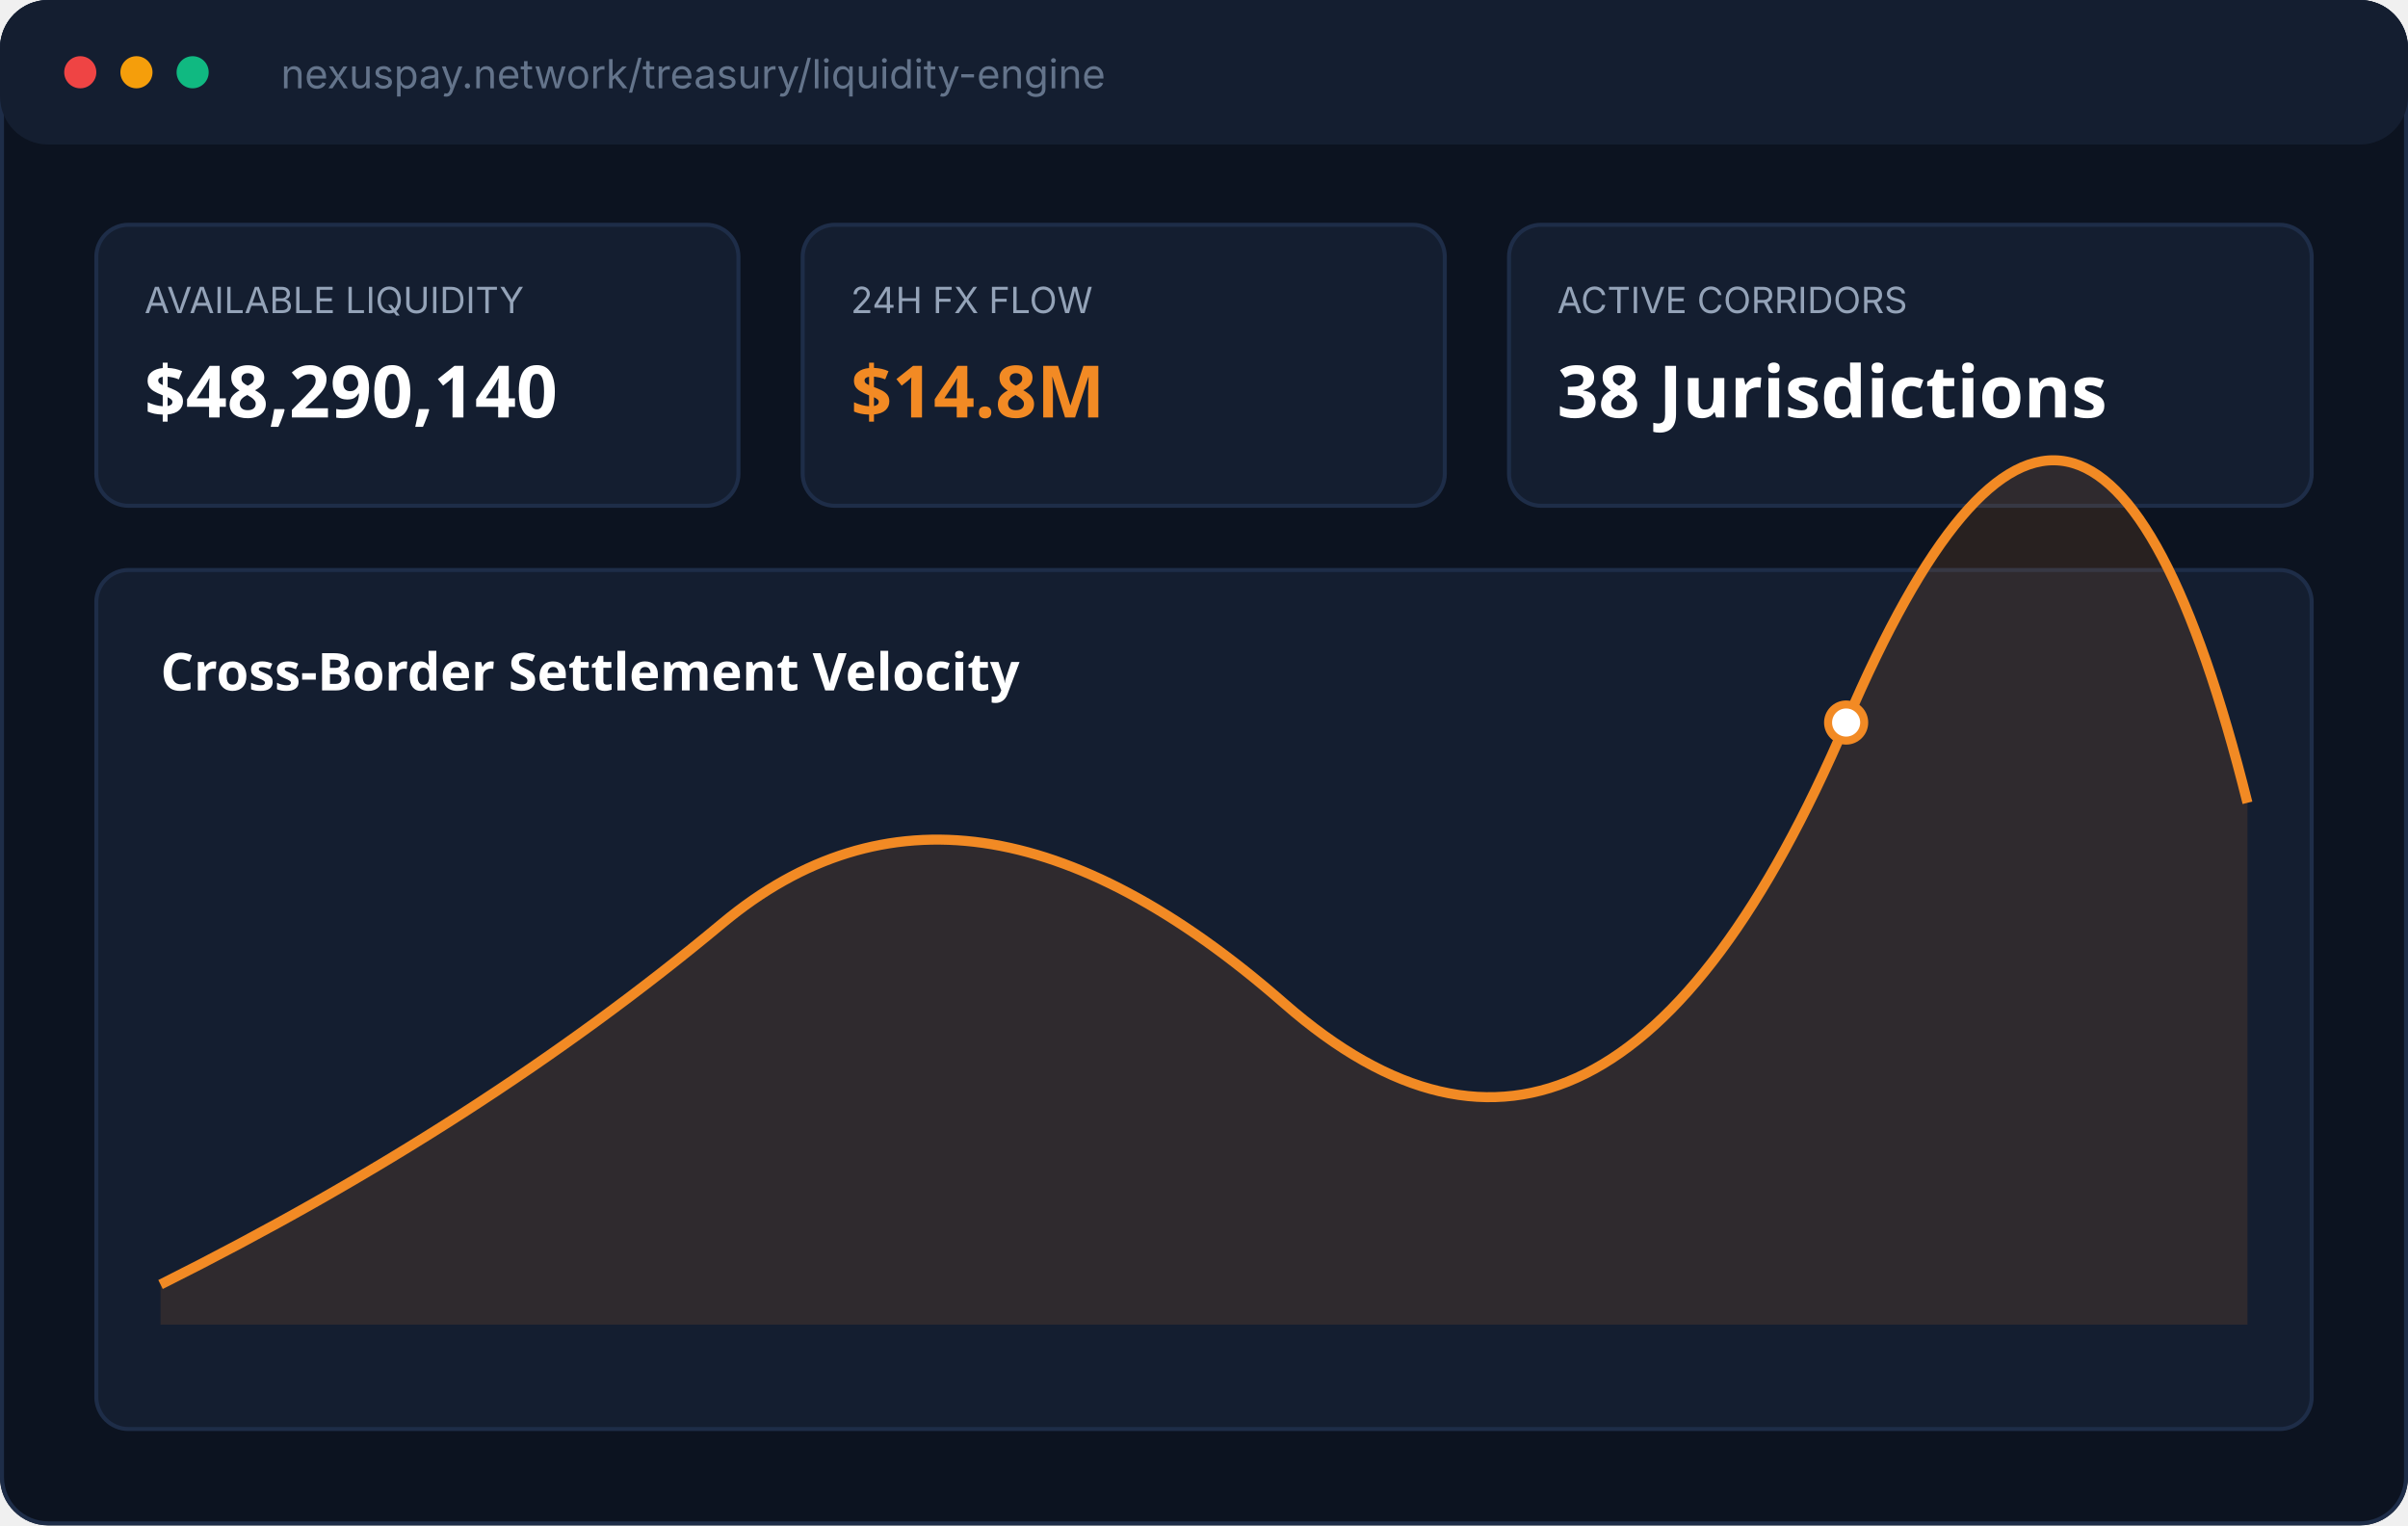
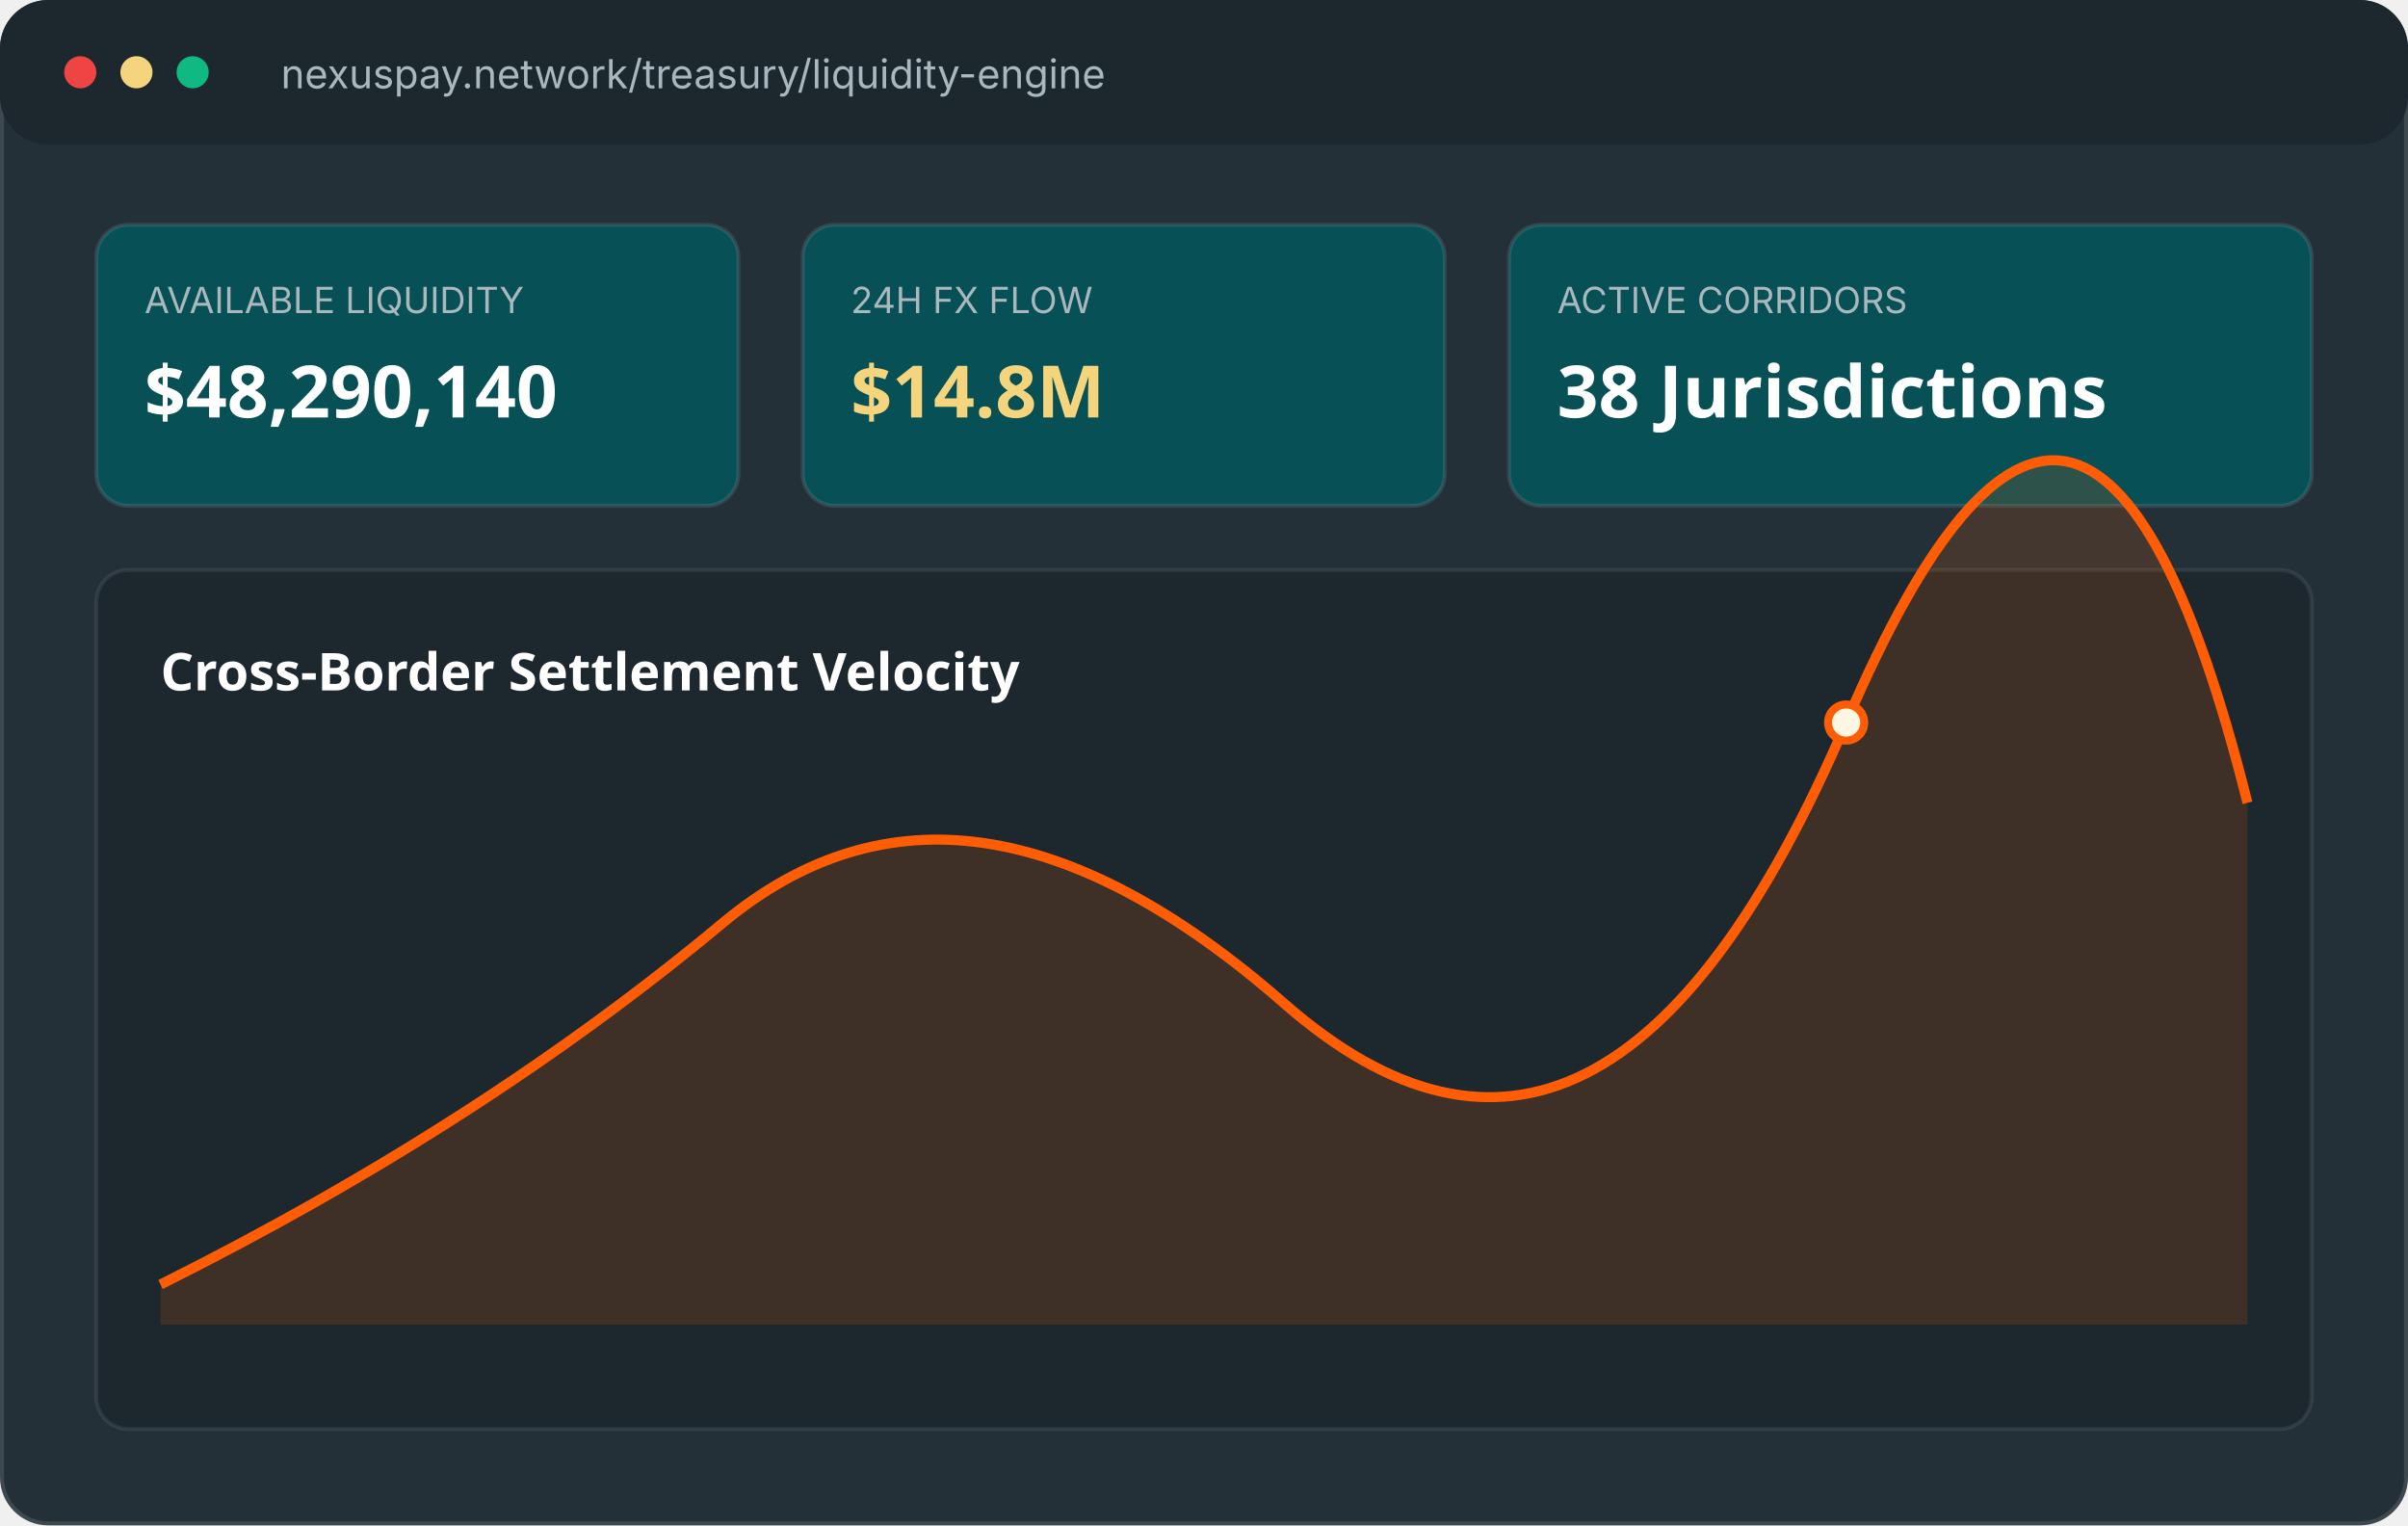
<svg xmlns="http://www.w3.org/2000/svg" viewBox="0 0 600 380" fill="none">
-   <rect width="600" height="380" rx="12" fill="#0C1320" />
-   <rect x="0.5" y="0.5" width="599" height="379" rx="11.5" stroke="#1E2D48" />
-   <rect width="600" height="36" fill="#141E30" rx="12" />
+   <rect width="600" height="380" rx="12" fill="#233038" />
+   <rect x="0.5" y="0.5" width="599" height="379" rx="11.5" stroke="rgba(255,255,255,0.12)" />
+   <rect width="600" height="36" fill="#1C272E" rx="12" />
  <circle cx="20" cy="18" r="4" fill="#EF4444" />
-   <circle cx="34" cy="18" r="4" fill="#F59E0B" />
+   <circle cx="34" cy="18" r="4" fill="#F4D47C" />
  <circle cx="48" cy="18" r="4" fill="#10B981" />
-   <text x="70" y="22" font-family="'Inter', sans-serif" font-size="10" fill="#64748B">nexuspay.network/treasury/liquidity-engine</text>
-   <rect x="24" y="56" width="160" height="70" rx="8" fill="#141E30" stroke="#1E2D48" />
-   <text x="36" y="78" font-family="'Inter', sans-serif" font-size="9" fill="#94A3B8">AVAILABLE LIQUIDITY</text>
+   <text x="70" y="22" font-family="'Inter', sans-serif" font-size="10" fill="#A9B8BC">nexuspay.network/treasury/liquidity-engine</text>
+   <rect x="24" y="56" width="160" height="70" rx="8" fill="#075056" stroke="rgba(255,255,255,0.1)" />
+   <text x="36" y="78" font-family="'Inter', sans-serif" font-size="9" fill="#A9B8BC">AVAILABLE LIQUIDITY</text>
  <text x="36" y="104" font-family="'Space Grotesk', sans-serif" font-size="18" font-weight="700" fill="#FFFFFF">$48,290,140</text>
-   <rect x="200" y="56" width="160" height="70" rx="8" fill="#141E30" stroke="#1E2D48" />
-   <text x="212" y="78" font-family="'Inter', sans-serif" font-size="9" fill="#94A3B8">24H FX FLOW</text>
-   <text x="212" y="104" font-family="'Space Grotesk', sans-serif" font-size="18" font-weight="700" fill="#F28A24">$14.8M</text>
-   <rect x="376" y="56" width="200" height="70" rx="8" fill="#141E30" stroke="#1E2D48" />
-   <text x="388" y="78" font-family="'Inter', sans-serif" font-size="9" fill="#94A3B8">ACTIVE CORRIDORS</text>
+   <rect x="200" y="56" width="160" height="70" rx="8" fill="#075056" stroke="rgba(255,255,255,0.1)" />
+   <text x="212" y="78" font-family="'Inter', sans-serif" font-size="9" fill="#A9B8BC">24H FX FLOW</text>
+   <text x="212" y="104" font-family="'Space Grotesk', sans-serif" font-size="18" font-weight="700" fill="#F4D47C">$14.8M</text>
+   <rect x="376" y="56" width="200" height="70" rx="8" fill="#075056" stroke="rgba(255,255,255,0.1)" />
+   <text x="388" y="78" font-family="'Inter', sans-serif" font-size="9" fill="#A9B8BC">ACTIVE CORRIDORS</text>
  <text x="388" y="104" font-family="'Space Grotesk', sans-serif" font-size="18" font-weight="700" fill="#FFFFFF">38 Jurisdictions</text>
-   <rect x="24" y="142" width="552" height="214" rx="8" fill="#141E30" stroke="#1E2D48" />
+   <rect x="24" y="142" width="552" height="214" rx="8" fill="#1C272E" stroke="rgba(255,255,255,0.08)" />
  <text x="40" y="172" font-family="'Space Grotesk', sans-serif" font-size="13" font-weight="600" fill="#FFFFFF">Cross-Border Settlement Velocity</text>
-   <path d="M40 320 Q120 280 180 230 T320 250 T460 180 T560 200 L560 330 L40 330 Z" fill="rgba(242,138,36,0.12)" />
-   <path d="M40 320 Q120 280 180 230 T320 250 T460 180 T560 200" stroke="#F28A24" stroke-width="2.5" fill="none" />
-   <circle cx="460" cy="180" r="4.5" fill="#FFFFFF" stroke="#F28A24" stroke-width="2" />
+   <path d="M40 320 Q120 280 180 230 T320 250 T460 180 T560 200 L560 330 L40 330 Z" fill="rgba(255,93,5,0.15)" />
+   <path d="M40 320 Q120 280 180 230 T320 250 T460 180 T560 200" stroke="#FF5D05" stroke-width="2.5" fill="none" />
+   <circle cx="460" cy="180" r="4.5" fill="#FDF6E3" stroke="#FF5D05" stroke-width="2" />
</svg>
